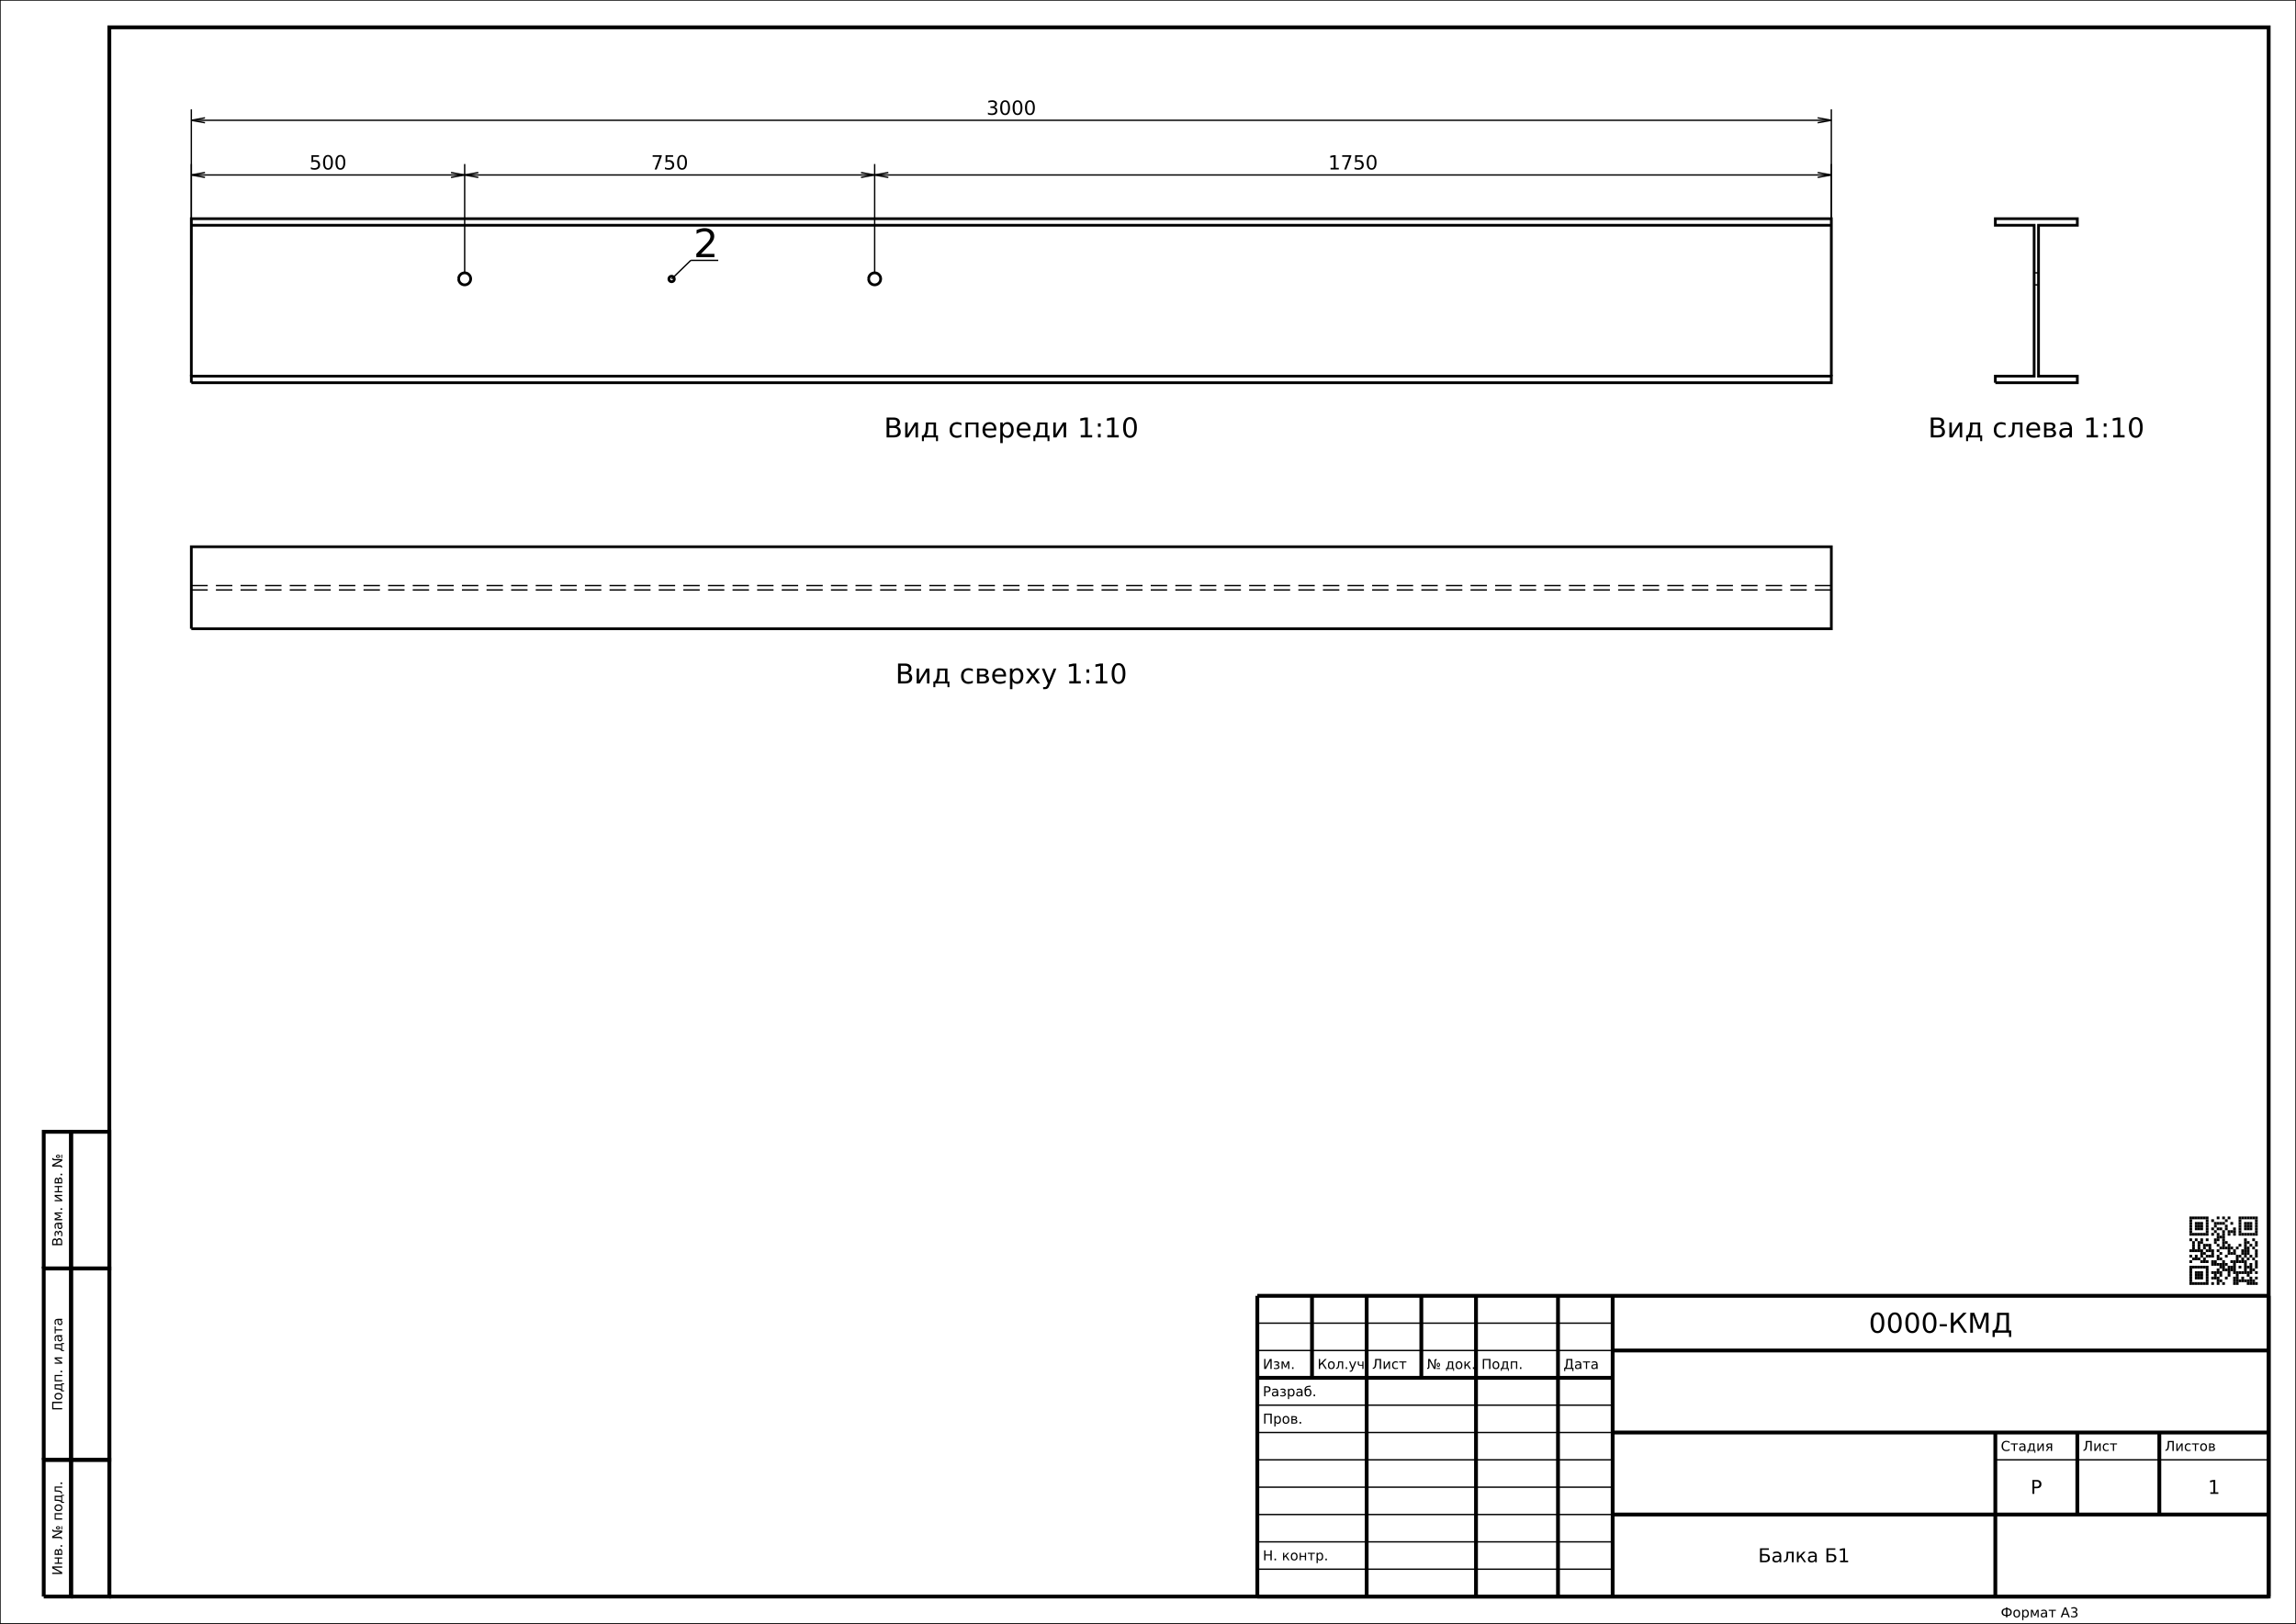
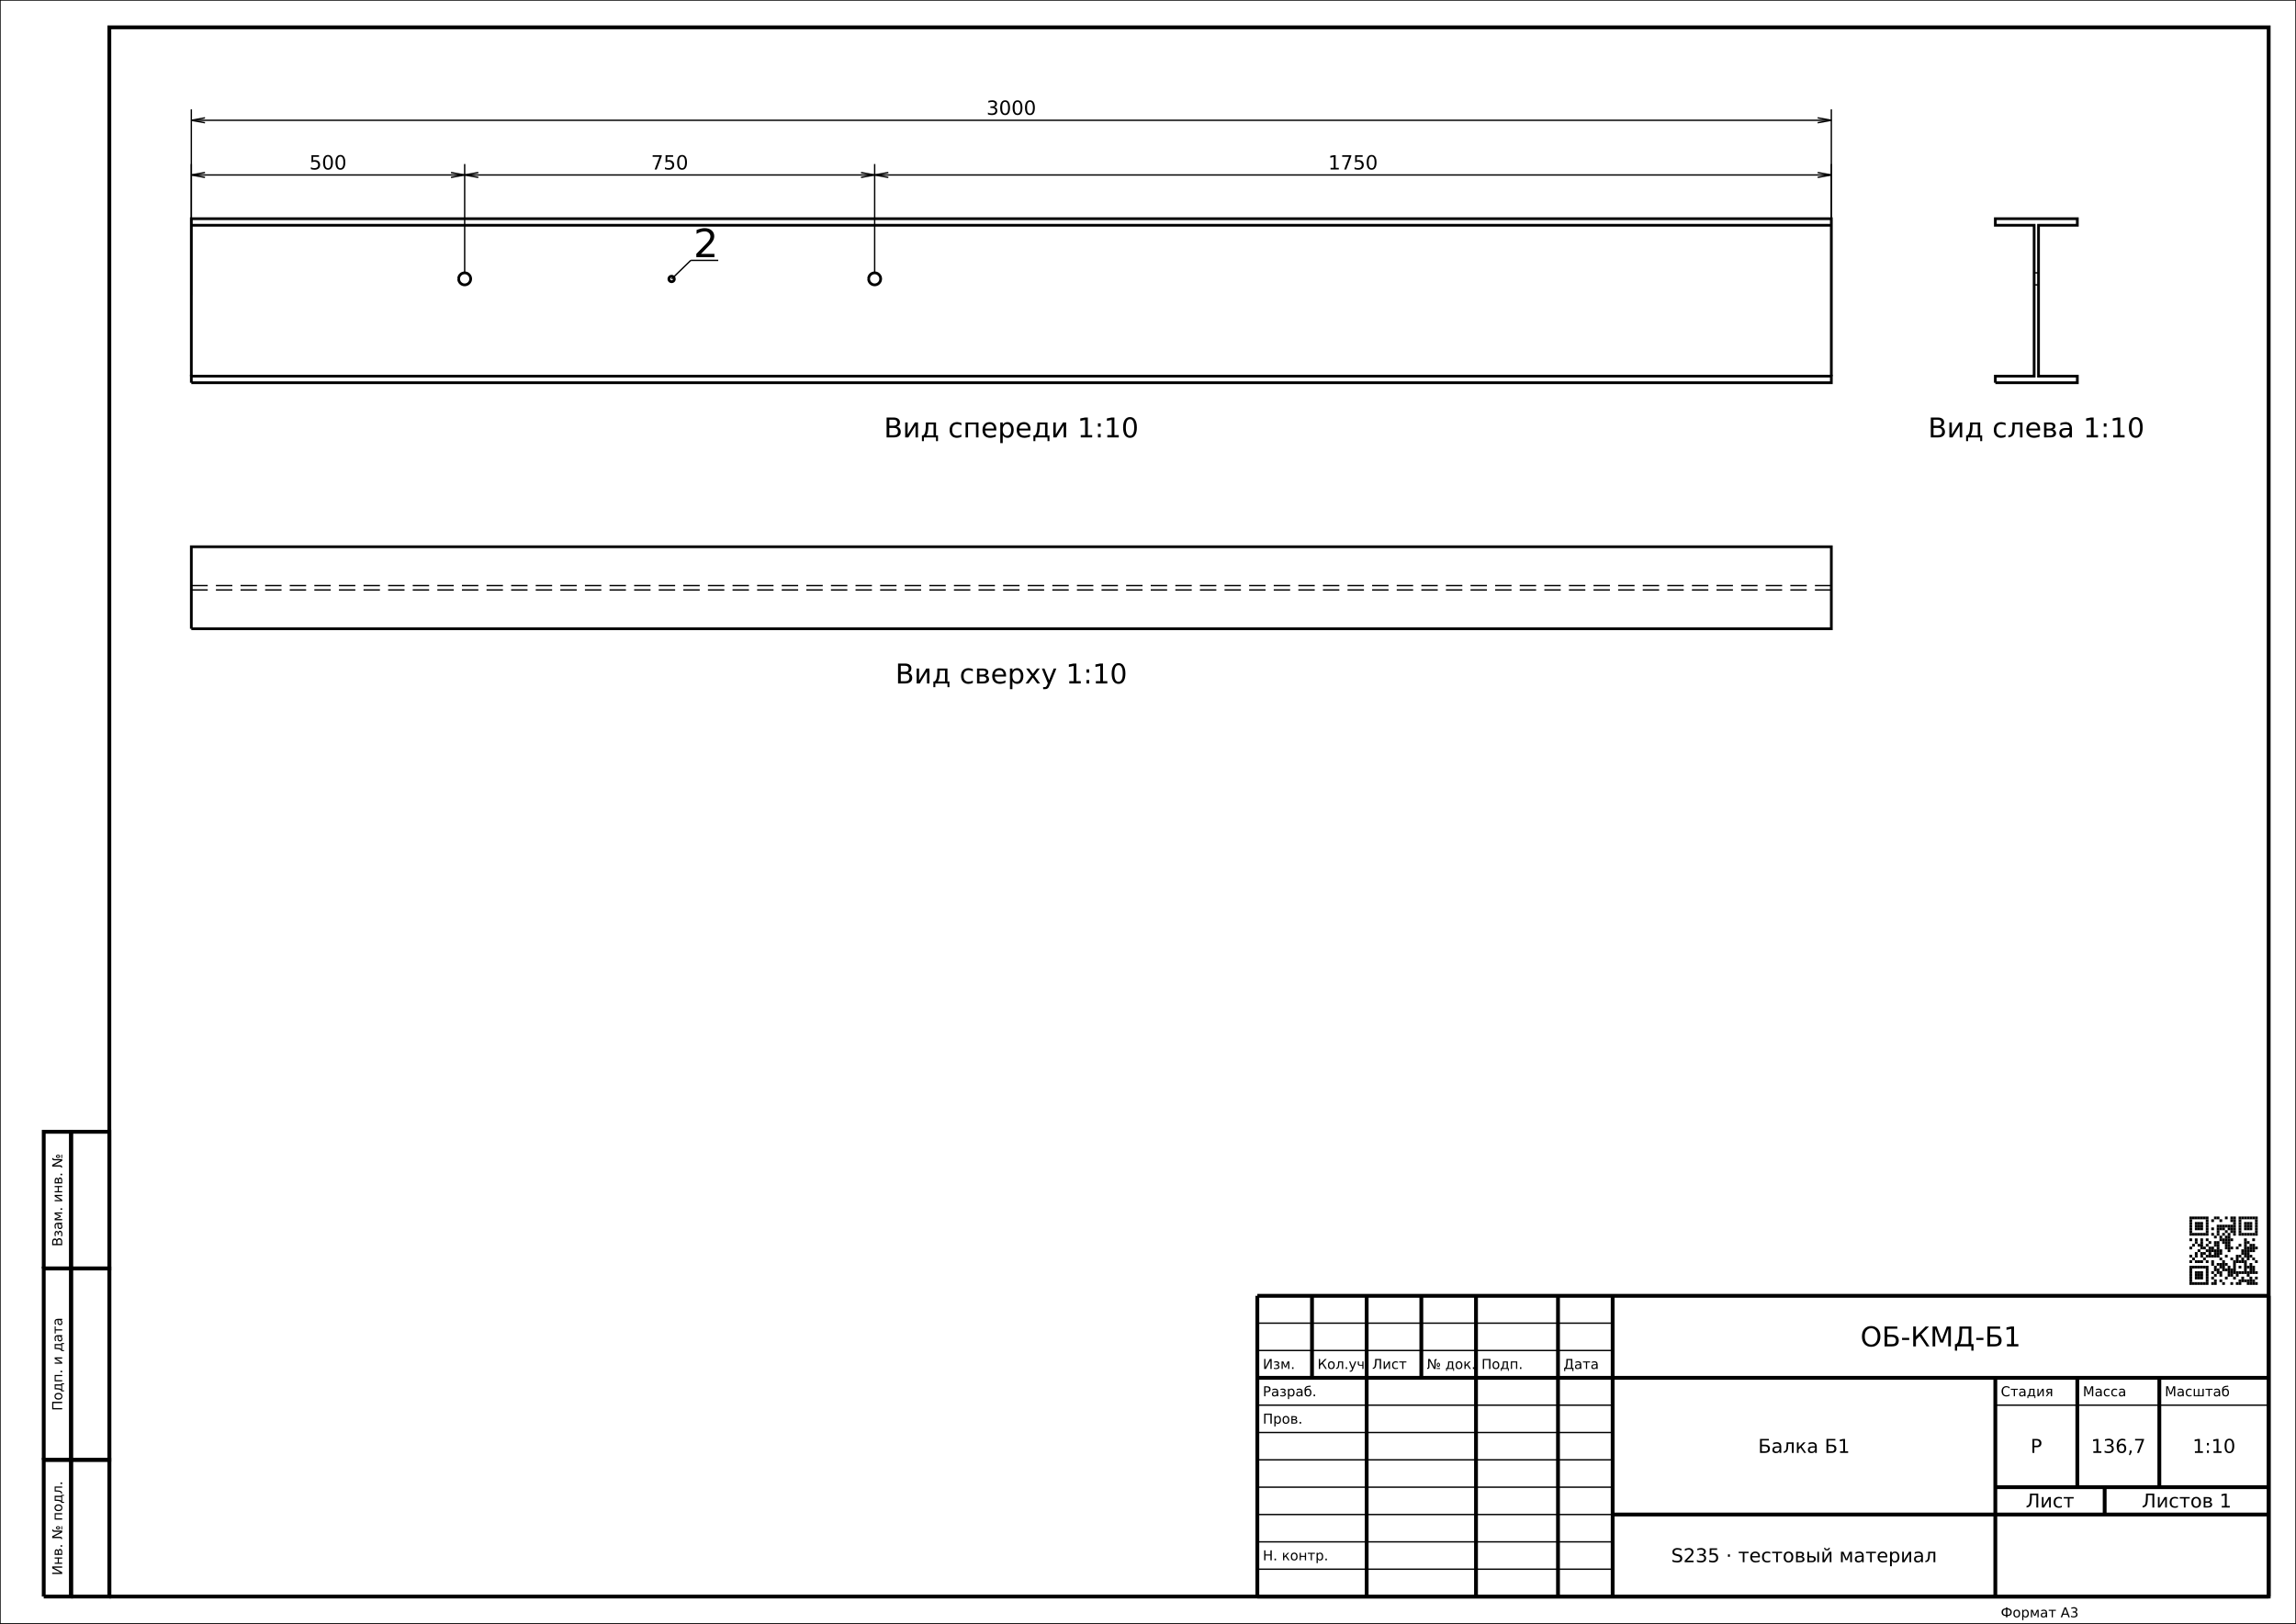
<svg xmlns="http://www.w3.org/2000/svg" width="420mm" height="297mm" viewBox="0 0 420 297" font-family="DejaVu Sans, Arial, sans-serif" data-drawing="900">
  <rect width="420" height="297" fill="#fff" />
  <polyline class="Thin" points="0,297 420,297 420,0 0,0 0,297" fill="none" stroke="#000" stroke-width="0.25" />
  <polyline class="Frame" points="20,292 415,292 415,5 20,5 20,292" fill="none" stroke="#000" stroke-width="0.7" />
  <polyline class="Frame" points="230,292 415,292" fill="none" stroke="#000" stroke-width="0.7" />
  <polyline class="Frame" points="415,292 415,237" fill="none" stroke="#000" stroke-width="0.7" />
  <polyline class="Frame" points="415,237 230,237" fill="none" stroke="#000" stroke-width="0.7" />
  <polyline class="Frame" points="230,237 230,292" fill="none" stroke="#000" stroke-width="0.7" />
  <polyline class="Thin" points="230,287 295,287" fill="none" stroke="#000" stroke-width="0.25" />
  <polyline class="Thin" points="230,282 295,282" fill="none" stroke="#000" stroke-width="0.25" />
  <polyline class="Thin" points="230,277 295,277" fill="none" stroke="#000" stroke-width="0.25" />
  <polyline class="Thin" points="230,272 295,272" fill="none" stroke="#000" stroke-width="0.25" />
  <polyline class="Thin" points="230,267 295,267" fill="none" stroke="#000" stroke-width="0.25" />
  <polyline class="Thin" points="230,262 295,262" fill="none" stroke="#000" stroke-width="0.25" />
  <polyline class="Thin" points="230,257 295,257" fill="none" stroke="#000" stroke-width="0.25" />
  <polyline class="Frame" points="230,252 295,252" fill="none" stroke="#000" stroke-width="0.7" />
  <polyline class="Thin" points="230,247 295,247" fill="none" stroke="#000" stroke-width="0.25" />
  <polyline class="Thin" points="230,242 295,242" fill="none" stroke="#000" stroke-width="0.25" />
  <polyline class="Frame" points="240,252 240,237" fill="none" stroke="#000" stroke-width="0.7" />
  <polyline class="Frame" points="260,252 260,237" fill="none" stroke="#000" stroke-width="0.7" />
  <polyline class="Frame" points="250,292 250,237" fill="none" stroke="#000" stroke-width="0.7" />
  <polyline class="Frame" points="270,292 270,237" fill="none" stroke="#000" stroke-width="0.7" />
  <polyline class="Frame" points="285,292 285,237" fill="none" stroke="#000" stroke-width="0.7" />
  <polyline class="Frame" points="295,292 295,237" fill="none" stroke="#000" stroke-width="0.7" />
-   <polyline class="Frame" points="295,247 415,247" fill="none" stroke="#000" stroke-width="0.7" />
-   <polyline class="Frame" points="295,262 415,262" fill="none" stroke="#000" stroke-width="0.7" />
-   <polyline class="Thin" points="365,267 415,267" fill="none" stroke="#000" stroke-width="0.25" />
+   <polyline class="Frame" points="295,252 415,252" fill="none" stroke="#000" stroke-width="0.7" />
+   <polyline class="Thin" points="365,257 415,257" fill="none" stroke="#000" stroke-width="0.25" />
+   <polyline class="Frame" points="365,272 415,272" fill="none" stroke="#000" stroke-width="0.7" />
  <polyline class="Frame" points="295,277 415,277" fill="none" stroke="#000" stroke-width="0.7" />
-   <polyline class="Frame" points="365,292 365,262" fill="none" stroke="#000" stroke-width="0.7" />
-   <polyline class="Frame" points="380,277 380,262" fill="none" stroke="#000" stroke-width="0.7" />
-   <polyline class="Frame" points="395,277 395,262" fill="none" stroke="#000" stroke-width="0.7" />
+   <polyline class="Frame" points="365,292 365,252" fill="none" stroke="#000" stroke-width="0.7" />
+   <polyline class="Frame" points="380,272 380,252" fill="none" stroke="#000" stroke-width="0.7" />
+   <polyline class="Frame" points="395,272 395,252" fill="none" stroke="#000" stroke-width="0.7" />
+   <polyline class="Frame" points="385,277 385,272" fill="none" stroke="#000" stroke-width="0.7" />
  <polyline class="Frame" points="8,292 13,292 13,267 8,267 8,292" fill="none" stroke="#000" stroke-width="0.7" />
  <polyline class="Frame" points="13,292 20,292 20,267 13,267 13,292" fill="none" stroke="#000" stroke-width="0.7" />
  <polyline class="Frame" points="8,267 13,267 13,232 8,232 8,267" fill="none" stroke="#000" stroke-width="0.7" />
  <polyline class="Frame" points="13,267 20,267 20,232 13,232 13,267" fill="none" stroke="#000" stroke-width="0.7" />
  <polyline class="Frame" points="8,232 13,232 13,207 8,207 8,232" fill="none" stroke="#000" stroke-width="0.7" />
  <polyline class="Frame" points="13,232 20,232 20,207 13,207 13,232" fill="none" stroke="#000" stroke-width="0.7" />
  <rect x="400.5" y="222.5" width="0.5" height="0.5" fill="#000" />
  <rect x="401" y="222.5" width="0.5" height="0.5" fill="#000" />
  <rect x="401.5" y="222.5" width="0.5" height="0.5" fill="#000" />
  <rect x="402" y="222.5" width="0.5" height="0.5" fill="#000" />
  <rect x="402.5" y="222.5" width="0.5" height="0.5" fill="#000" />
  <rect x="403" y="222.5" width="0.5" height="0.5" fill="#000" />
  <rect x="403.5" y="222.5" width="0.5" height="0.5" fill="#000" />
+   <rect x="405" y="222.5" width="0.5" height="0.5" fill="#000" />
  <rect x="405.5" y="222.5" width="0.5" height="0.5" fill="#000" />
-   <rect x="406.5" y="222.5" width="0.5" height="0.5" fill="#000" />
-   <rect x="407.5" y="222.5" width="0.5" height="0.5" fill="#000" />
+   <rect x="407" y="222.5" width="0.5" height="0.5" fill="#000" />
+   <rect x="408" y="222.5" width="0.5" height="0.5" fill="#000" />
+   <rect x="408.5" y="222.5" width="0.5" height="0.5" fill="#000" />
  <rect x="409.5" y="222.5" width="0.5" height="0.5" fill="#000" />
  <rect x="410" y="222.5" width="0.5" height="0.5" fill="#000" />
  <rect x="410.5" y="222.5" width="0.5" height="0.5" fill="#000" />
  <rect x="411" y="222.5" width="0.5" height="0.5" fill="#000" />
  <rect x="411.5" y="222.5" width="0.5" height="0.5" fill="#000" />
  <rect x="412" y="222.5" width="0.5" height="0.5" fill="#000" />
  <rect x="412.5" y="222.5" width="0.5" height="0.5" fill="#000" />
  <rect x="400.5" y="223" width="0.5" height="0.5" fill="#000" />
  <rect x="403.5" y="223" width="0.5" height="0.5" fill="#000" />
  <rect x="404.5" y="223" width="0.5" height="0.5" fill="#000" />
-   <rect x="407" y="223" width="0.5" height="0.5" fill="#000" />
+   <rect x="406" y="223" width="0.5" height="0.5" fill="#000" />
+   <rect x="408" y="223" width="0.5" height="0.5" fill="#000" />
+   <rect x="408.5" y="223" width="0.5" height="0.5" fill="#000" />
  <rect x="409.5" y="223" width="0.5" height="0.5" fill="#000" />
  <rect x="412.5" y="223" width="0.5" height="0.5" fill="#000" />
  <rect x="400.5" y="223.5" width="0.5" height="0.5" fill="#000" />
  <rect x="401.5" y="223.5" width="0.5" height="0.5" fill="#000" />
  <rect x="402" y="223.5" width="0.5" height="0.5" fill="#000" />
  <rect x="402.5" y="223.5" width="0.5" height="0.5" fill="#000" />
  <rect x="403.5" y="223.5" width="0.5" height="0.5" fill="#000" />
-   <rect x="405" y="223.5" width="0.5" height="0.5" fill="#000" />
-   <rect x="405.5" y="223.5" width="0.5" height="0.5" fill="#000" />
-   <rect x="406" y="223.5" width="0.5" height="0.5" fill="#000" />
-   <rect x="406.5" y="223.5" width="0.5" height="0.5" fill="#000" />
-   <rect x="408" y="223.5" width="0.5" height="0.5" fill="#000" />
+   <rect x="408.5" y="223.5" width="0.5" height="0.5" fill="#000" />
  <rect x="409.5" y="223.5" width="0.5" height="0.5" fill="#000" />
  <rect x="410.5" y="223.5" width="0.5" height="0.5" fill="#000" />
  <rect x="411" y="223.5" width="0.5" height="0.5" fill="#000" />
  <rect x="411.5" y="223.5" width="0.5" height="0.5" fill="#000" />
  <rect x="412.5" y="223.5" width="0.5" height="0.5" fill="#000" />
  <rect x="400.5" y="224" width="0.5" height="0.5" fill="#000" />
  <rect x="401.5" y="224" width="0.5" height="0.5" fill="#000" />
  <rect x="402" y="224" width="0.5" height="0.5" fill="#000" />
  <rect x="402.5" y="224" width="0.5" height="0.5" fill="#000" />
  <rect x="403.5" y="224" width="0.5" height="0.5" fill="#000" />
-   <rect x="405" y="224" width="0.5" height="0.5" fill="#000" />
+   <rect x="405.5" y="224" width="0.5" height="0.5" fill="#000" />
+   <rect x="406" y="224" width="0.5" height="0.5" fill="#000" />
+   <rect x="406.5" y="224" width="0.5" height="0.5" fill="#000" />
  <rect x="407" y="224" width="0.5" height="0.5" fill="#000" />
+   <rect x="407.5" y="224" width="0.5" height="0.5" fill="#000" />
+   <rect x="408" y="224" width="0.5" height="0.5" fill="#000" />
+   <rect x="408.5" y="224" width="0.5" height="0.5" fill="#000" />
  <rect x="409.5" y="224" width="0.5" height="0.5" fill="#000" />
  <rect x="410.5" y="224" width="0.5" height="0.5" fill="#000" />
  <rect x="411" y="224" width="0.5" height="0.5" fill="#000" />
  <rect x="411.5" y="224" width="0.5" height="0.5" fill="#000" />
  <rect x="412.5" y="224" width="0.5" height="0.5" fill="#000" />
  <rect x="400.5" y="224.5" width="0.5" height="0.5" fill="#000" />
  <rect x="401.5" y="224.5" width="0.5" height="0.5" fill="#000" />
  <rect x="402" y="224.5" width="0.5" height="0.5" fill="#000" />
  <rect x="402.5" y="224.5" width="0.5" height="0.5" fill="#000" />
  <rect x="403.5" y="224.5" width="0.5" height="0.5" fill="#000" />
  <rect x="404.5" y="224.5" width="0.5" height="0.5" fill="#000" />
  <rect x="405.5" y="224.5" width="0.5" height="0.5" fill="#000" />
  <rect x="406" y="224.5" width="0.5" height="0.5" fill="#000" />
-   <rect x="407" y="224.5" width="0.5" height="0.5" fill="#000" />
+   <rect x="406.5" y="224.5" width="0.5" height="0.5" fill="#000" />
+   <rect x="407.5" y="224.5" width="0.5" height="0.5" fill="#000" />
+   <rect x="408" y="224.5" width="0.5" height="0.5" fill="#000" />
  <rect x="408.5" y="224.5" width="0.5" height="0.5" fill="#000" />
  <rect x="409.5" y="224.5" width="0.5" height="0.5" fill="#000" />
  <rect x="410.5" y="224.5" width="0.5" height="0.5" fill="#000" />
  <rect x="411" y="224.5" width="0.5" height="0.5" fill="#000" />
  <rect x="411.5" y="224.5" width="0.5" height="0.5" fill="#000" />
  <rect x="412.5" y="224.5" width="0.5" height="0.5" fill="#000" />
  <rect x="400.5" y="225" width="0.5" height="0.5" fill="#000" />
  <rect x="403.5" y="225" width="0.5" height="0.5" fill="#000" />
-   <rect x="405" y="225" width="0.5" height="0.5" fill="#000" />
-   <rect x="406.5" y="225" width="0.5" height="0.5" fill="#000" />
-   <rect x="407.5" y="225" width="0.5" height="0.5" fill="#000" />
+   <rect x="405.5" y="225" width="0.5" height="0.5" fill="#000" />
+   <rect x="407" y="225" width="0.5" height="0.5" fill="#000" />
  <rect x="408" y="225" width="0.5" height="0.5" fill="#000" />
  <rect x="408.5" y="225" width="0.5" height="0.5" fill="#000" />
  <rect x="409.5" y="225" width="0.5" height="0.5" fill="#000" />
  <rect x="412.5" y="225" width="0.5" height="0.5" fill="#000" />
  <rect x="400.5" y="225.5" width="0.5" height="0.5" fill="#000" />
  <rect x="401" y="225.5" width="0.5" height="0.5" fill="#000" />
  <rect x="401.5" y="225.5" width="0.5" height="0.5" fill="#000" />
  <rect x="402" y="225.5" width="0.5" height="0.5" fill="#000" />
  <rect x="402.5" y="225.5" width="0.5" height="0.5" fill="#000" />
  <rect x="403" y="225.5" width="0.5" height="0.5" fill="#000" />
  <rect x="403.5" y="225.5" width="0.5" height="0.5" fill="#000" />
  <rect x="404.5" y="225.5" width="0.5" height="0.5" fill="#000" />
  <rect x="405.5" y="225.5" width="0.5" height="0.5" fill="#000" />
  <rect x="406.5" y="225.5" width="0.5" height="0.5" fill="#000" />
  <rect x="407.5" y="225.5" width="0.5" height="0.5" fill="#000" />
  <rect x="408.5" y="225.5" width="0.5" height="0.5" fill="#000" />
  <rect x="409.5" y="225.5" width="0.5" height="0.5" fill="#000" />
  <rect x="410" y="225.5" width="0.5" height="0.5" fill="#000" />
  <rect x="410.5" y="225.5" width="0.5" height="0.5" fill="#000" />
  <rect x="411" y="225.5" width="0.5" height="0.5" fill="#000" />
  <rect x="411.5" y="225.5" width="0.5" height="0.5" fill="#000" />
  <rect x="412" y="225.5" width="0.5" height="0.5" fill="#000" />
  <rect x="412.5" y="225.5" width="0.5" height="0.5" fill="#000" />
-   <rect x="405.5" y="226" width="0.5" height="0.5" fill="#000" />
+   <rect x="405" y="226" width="0.5" height="0.5" fill="#000" />
  <rect x="406" y="226" width="0.5" height="0.5" fill="#000" />
-   <rect x="406.5" y="226" width="0.5" height="0.5" fill="#000" />
+   <rect x="407" y="226" width="0.5" height="0.5" fill="#000" />
+   <rect x="407.5" y="226" width="0.5" height="0.5" fill="#000" />
  <rect x="400.5" y="226.5" width="0.5" height="0.5" fill="#000" />
  <rect x="401.5" y="226.5" width="0.5" height="0.5" fill="#000" />
  <rect x="402.5" y="226.5" width="0.5" height="0.5" fill="#000" />
  <rect x="403.5" y="226.5" width="0.5" height="0.5" fill="#000" />
-   <rect x="405" y="226.5" width="0.5" height="0.5" fill="#000" />
-   <rect x="405.5" y="226.5" width="0.5" height="0.5" fill="#000" />
+   <rect x="406" y="226.5" width="0.5" height="0.5" fill="#000" />
  <rect x="406.5" y="226.5" width="0.5" height="0.5" fill="#000" />
+   <rect x="407" y="226.5" width="0.5" height="0.5" fill="#000" />
+   <rect x="407.5" y="226.5" width="0.5" height="0.5" fill="#000" />
+   <rect x="408" y="226.5" width="0.5" height="0.5" fill="#000" />
  <rect x="410.5" y="226.5" width="0.5" height="0.5" fill="#000" />
  <rect x="412" y="226.5" width="0.5" height="0.5" fill="#000" />
-   <rect x="401" y="227" width="0.5" height="0.5" fill="#000" />
-   <rect x="402" y="227" width="0.5" height="0.5" fill="#000" />
+   <rect x="401.5" y="227" width="0.5" height="0.5" fill="#000" />
  <rect x="402.5" y="227" width="0.5" height="0.5" fill="#000" />
+   <rect x="404" y="227" width="0.5" height="0.5" fill="#000" />
  <rect x="405" y="227" width="0.5" height="0.5" fill="#000" />
+   <rect x="405.5" y="227" width="0.5" height="0.5" fill="#000" />
  <rect x="406.5" y="227" width="0.5" height="0.5" fill="#000" />
  <rect x="407" y="227" width="0.5" height="0.5" fill="#000" />
+   <rect x="407.5" y="227" width="0.5" height="0.5" fill="#000" />
  <rect x="410.5" y="227" width="0.5" height="0.5" fill="#000" />
  <rect x="411" y="227" width="0.5" height="0.5" fill="#000" />
-   <rect x="412.5" y="227" width="0.5" height="0.5" fill="#000" />
  <rect x="401" y="227.5" width="0.5" height="0.5" fill="#000" />
  <rect x="402" y="227.5" width="0.5" height="0.5" fill="#000" />
-   <rect x="403" y="227.5" width="0.5" height="0.5" fill="#000" />
+   <rect x="402.5" y="227.5" width="0.5" height="0.5" fill="#000" />
  <rect x="403.5" y="227.5" width="0.5" height="0.5" fill="#000" />
-   <rect x="404" y="227.5" width="0.5" height="0.5" fill="#000" />
+   <rect x="405" y="227.5" width="0.5" height="0.5" fill="#000" />
  <rect x="405.5" y="227.5" width="0.5" height="0.5" fill="#000" />
-   <rect x="406.5" y="227.5" width="0.5" height="0.5" fill="#000" />
+   <rect x="407" y="227.5" width="0.5" height="0.5" fill="#000" />
  <rect x="407.5" y="227.5" width="0.5" height="0.5" fill="#000" />
  <rect x="409.5" y="227.5" width="0.5" height="0.5" fill="#000" />
  <rect x="410.5" y="227.5" width="0.5" height="0.5" fill="#000" />
  <rect x="411.5" y="227.5" width="0.5" height="0.5" fill="#000" />
-   <rect x="412.5" y="227.5" width="0.5" height="0.5" fill="#000" />
-   <rect x="401" y="228" width="0.5" height="0.5" fill="#000" />
-   <rect x="402" y="228" width="0.5" height="0.5" fill="#000" />
+   <rect x="412" y="227.5" width="0.5" height="0.5" fill="#000" />
+   <rect x="400.5" y="228" width="0.5" height="0.5" fill="#000" />
+   <rect x="402.5" y="228" width="0.5" height="0.5" fill="#000" />
  <rect x="403" y="228" width="0.5" height="0.5" fill="#000" />
  <rect x="404" y="228" width="0.5" height="0.5" fill="#000" />
-   <rect x="406" y="228" width="0.5" height="0.5" fill="#000" />
-   <rect x="406.5" y="228" width="0.5" height="0.5" fill="#000" />
+   <rect x="404.5" y="228" width="0.5" height="0.5" fill="#000" />
+   <rect x="405.5" y="228" width="0.5" height="0.5" fill="#000" />
  <rect x="407" y="228" width="0.5" height="0.5" fill="#000" />
  <rect x="407.5" y="228" width="0.5" height="0.5" fill="#000" />
  <rect x="408" y="228" width="0.5" height="0.5" fill="#000" />
  <rect x="409" y="228" width="0.5" height="0.5" fill="#000" />
  <rect x="410.5" y="228" width="0.5" height="0.5" fill="#000" />
  <rect x="411" y="228" width="0.5" height="0.5" fill="#000" />
+   <rect x="411.5" y="228" width="0.5" height="0.5" fill="#000" />
  <rect x="412" y="228" width="0.5" height="0.5" fill="#000" />
-   <rect x="400.5" y="228.5" width="0.5" height="0.5" fill="#000" />
-   <rect x="401" y="228.5" width="0.5" height="0.5" fill="#000" />
-   <rect x="401.5" y="228.5" width="0.5" height="0.5" fill="#000" />
+   <rect x="412.5" y="228" width="0.5" height="0.5" fill="#000" />
  <rect x="402" y="228.5" width="0.5" height="0.5" fill="#000" />
-   <rect x="402.5" y="228.5" width="0.5" height="0.5" fill="#000" />
  <rect x="403.5" y="228.5" width="0.5" height="0.5" fill="#000" />
  <rect x="404" y="228.5" width="0.5" height="0.5" fill="#000" />
  <rect x="404.5" y="228.5" width="0.5" height="0.5" fill="#000" />
+   <rect x="405" y="228.5" width="0.5" height="0.5" fill="#000" />
  <rect x="405.5" y="228.5" width="0.5" height="0.5" fill="#000" />
+   <rect x="406" y="228.5" width="0.5" height="0.5" fill="#000" />
  <rect x="407.5" y="228.5" width="0.5" height="0.5" fill="#000" />
-   <rect x="408.5" y="228.5" width="0.5" height="0.5" fill="#000" />
  <rect x="410" y="228.5" width="0.5" height="0.5" fill="#000" />
  <rect x="410.5" y="228.5" width="0.5" height="0.5" fill="#000" />
  <rect x="411" y="228.5" width="0.5" height="0.5" fill="#000" />
-   <rect x="412.5" y="228.5" width="0.5" height="0.5" fill="#000" />
+   <rect x="411.5" y="228.5" width="0.5" height="0.5" fill="#000" />
+   <rect x="412" y="228.5" width="0.5" height="0.5" fill="#000" />
+   <rect x="401.5" y="229" width="0.5" height="0.5" fill="#000" />
  <rect x="402.5" y="229" width="0.5" height="0.5" fill="#000" />
  <rect x="403" y="229" width="0.5" height="0.5" fill="#000" />
-   <rect x="404.5" y="229" width="0.5" height="0.5" fill="#000" />
+   <rect x="404" y="229" width="0.5" height="0.5" fill="#000" />
+   <rect x="405" y="229" width="0.5" height="0.5" fill="#000" />
+   <rect x="405.5" y="229" width="0.5" height="0.5" fill="#000" />
  <rect x="406" y="229" width="0.5" height="0.5" fill="#000" />
-   <rect x="407.5" y="229" width="0.5" height="0.5" fill="#000" />
-   <rect x="408" y="229" width="0.5" height="0.5" fill="#000" />
-   <rect x="408.5" y="229" width="0.5" height="0.5" fill="#000" />
  <rect x="410" y="229" width="0.5" height="0.5" fill="#000" />
  <rect x="410.5" y="229" width="0.5" height="0.5" fill="#000" />
  <rect x="411" y="229" width="0.5" height="0.5" fill="#000" />
-   <rect x="412.5" y="229" width="0.5" height="0.5" fill="#000" />
  <rect x="400.5" y="229.5" width="0.5" height="0.5" fill="#000" />
  <rect x="401.5" y="229.5" width="0.5" height="0.5" fill="#000" />
  <rect x="402.5" y="229.5" width="0.5" height="0.5" fill="#000" />
  <rect x="403.5" y="229.5" width="0.5" height="0.5" fill="#000" />
  <rect x="404" y="229.5" width="0.5" height="0.5" fill="#000" />
  <rect x="404.5" y="229.5" width="0.5" height="0.5" fill="#000" />
+   <rect x="405" y="229.5" width="0.5" height="0.5" fill="#000" />
  <rect x="405.5" y="229.5" width="0.5" height="0.5" fill="#000" />
  <rect x="407" y="229.5" width="0.5" height="0.5" fill="#000" />
  <rect x="409" y="229.5" width="0.5" height="0.5" fill="#000" />
  <rect x="409.5" y="229.5" width="0.5" height="0.5" fill="#000" />
  <rect x="410.5" y="229.5" width="0.5" height="0.5" fill="#000" />
+   <rect x="411" y="229.5" width="0.5" height="0.5" fill="#000" />
  <rect x="411.5" y="229.5" width="0.5" height="0.5" fill="#000" />
-   <rect x="412.5" y="229.5" width="0.5" height="0.5" fill="#000" />
  <rect x="401" y="230" width="0.5" height="0.5" fill="#000" />
-   <rect x="401.5" y="230" width="0.5" height="0.5" fill="#000" />
-   <rect x="402" y="230" width="0.5" height="0.5" fill="#000" />
  <rect x="403" y="230" width="0.5" height="0.5" fill="#000" />
-   <rect x="405.5" y="230" width="0.5" height="0.5" fill="#000" />
  <rect x="406" y="230" width="0.5" height="0.5" fill="#000" />
+   <rect x="408" y="230" width="0.5" height="0.5" fill="#000" />
  <rect x="409" y="230" width="0.5" height="0.5" fill="#000" />
  <rect x="410" y="230" width="0.5" height="0.5" fill="#000" />
  <rect x="411" y="230" width="0.5" height="0.5" fill="#000" />
  <rect x="412" y="230" width="0.5" height="0.5" fill="#000" />
  <rect x="400.5" y="230.5" width="0.5" height="0.5" fill="#000" />
+   <rect x="401.5" y="230.5" width="0.5" height="0.5" fill="#000" />
+   <rect x="402" y="230.5" width="0.5" height="0.5" fill="#000" />
  <rect x="402.5" y="230.5" width="0.5" height="0.5" fill="#000" />
-   <rect x="403" y="230.5" width="0.5" height="0.5" fill="#000" />
  <rect x="403.5" y="230.5" width="0.5" height="0.5" fill="#000" />
  <rect x="404.5" y="230.5" width="0.5" height="0.5" fill="#000" />
-   <rect x="405" y="230.5" width="0.5" height="0.5" fill="#000" />
  <rect x="406.5" y="230.5" width="0.5" height="0.5" fill="#000" />
-   <rect x="408" y="230.5" width="0.5" height="0.5" fill="#000" />
  <rect x="408.5" y="230.5" width="0.5" height="0.5" fill="#000" />
  <rect x="409" y="230.5" width="0.5" height="0.5" fill="#000" />
  <rect x="409.5" y="230.5" width="0.5" height="0.5" fill="#000" />
  <rect x="410" y="230.5" width="0.5" height="0.5" fill="#000" />
  <rect x="410.5" y="230.5" width="0.5" height="0.5" fill="#000" />
  <rect x="412.5" y="230.5" width="0.5" height="0.5" fill="#000" />
  <rect x="404.5" y="231" width="0.5" height="0.5" fill="#000" />
-   <rect x="405" y="231" width="0.5" height="0.5" fill="#000" />
  <rect x="405.5" y="231" width="0.5" height="0.5" fill="#000" />
  <rect x="406" y="231" width="0.5" height="0.5" fill="#000" />
  <rect x="406.5" y="231" width="0.5" height="0.5" fill="#000" />
  <rect x="407" y="231" width="0.5" height="0.5" fill="#000" />
  <rect x="408.5" y="231" width="0.5" height="0.5" fill="#000" />
  <rect x="410.5" y="231" width="0.5" height="0.5" fill="#000" />
  <rect x="411.5" y="231" width="0.5" height="0.5" fill="#000" />
-   <rect x="412.5" y="231" width="0.5" height="0.5" fill="#000" />
  <rect x="400.5" y="231.5" width="0.5" height="0.5" fill="#000" />
  <rect x="401" y="231.5" width="0.5" height="0.5" fill="#000" />
  <rect x="401.5" y="231.5" width="0.5" height="0.5" fill="#000" />
  <rect x="402" y="231.5" width="0.5" height="0.5" fill="#000" />
  <rect x="402.5" y="231.5" width="0.5" height="0.5" fill="#000" />
  <rect x="403" y="231.5" width="0.5" height="0.5" fill="#000" />
  <rect x="403.5" y="231.5" width="0.5" height="0.5" fill="#000" />
+   <rect x="405" y="231.5" width="0.5" height="0.5" fill="#000" />
  <rect x="406" y="231.5" width="0.5" height="0.5" fill="#000" />
  <rect x="406.5" y="231.5" width="0.5" height="0.5" fill="#000" />
  <rect x="407.5" y="231.5" width="0.5" height="0.5" fill="#000" />
-   <rect x="408" y="231.5" width="0.5" height="0.5" fill="#000" />
  <rect x="408.5" y="231.5" width="0.5" height="0.5" fill="#000" />
  <rect x="409.5" y="231.5" width="0.5" height="0.5" fill="#000" />
  <rect x="410.5" y="231.5" width="0.5" height="0.5" fill="#000" />
  <rect x="411" y="231.5" width="0.5" height="0.5" fill="#000" />
  <rect x="411.5" y="231.5" width="0.5" height="0.5" fill="#000" />
-   <rect x="412.5" y="231.5" width="0.5" height="0.5" fill="#000" />
+   <rect x="412" y="231.5" width="0.5" height="0.5" fill="#000" />
  <rect x="400.5" y="232" width="0.5" height="0.5" fill="#000" />
  <rect x="403.5" y="232" width="0.5" height="0.5" fill="#000" />
+   <rect x="405" y="232" width="0.5" height="0.5" fill="#000" />
  <rect x="405.5" y="232" width="0.5" height="0.5" fill="#000" />
  <rect x="406.5" y="232" width="0.5" height="0.5" fill="#000" />
  <rect x="407" y="232" width="0.5" height="0.5" fill="#000" />
  <rect x="407.5" y="232" width="0.5" height="0.5" fill="#000" />
  <rect x="408" y="232" width="0.5" height="0.5" fill="#000" />
  <rect x="408.5" y="232" width="0.5" height="0.5" fill="#000" />
  <rect x="410.5" y="232" width="0.5" height="0.5" fill="#000" />
  <rect x="411.5" y="232" width="0.5" height="0.5" fill="#000" />
  <rect x="412" y="232" width="0.5" height="0.5" fill="#000" />
  <rect x="400.5" y="232.5" width="0.5" height="0.5" fill="#000" />
  <rect x="401.5" y="232.5" width="0.5" height="0.5" fill="#000" />
  <rect x="402" y="232.5" width="0.5" height="0.5" fill="#000" />
  <rect x="402.5" y="232.5" width="0.5" height="0.5" fill="#000" />
  <rect x="403.5" y="232.5" width="0.5" height="0.5" fill="#000" />
  <rect x="404.5" y="232.5" width="0.5" height="0.5" fill="#000" />
-   <rect x="405" y="232.5" width="0.5" height="0.5" fill="#000" />
  <rect x="405.5" y="232.5" width="0.5" height="0.5" fill="#000" />
  <rect x="406" y="232.5" width="0.5" height="0.5" fill="#000" />
  <rect x="407.5" y="232.5" width="0.5" height="0.5" fill="#000" />
+   <rect x="408" y="232.5" width="0.5" height="0.5" fill="#000" />
  <rect x="408.5" y="232.5" width="0.5" height="0.5" fill="#000" />
  <rect x="409" y="232.5" width="0.5" height="0.5" fill="#000" />
  <rect x="409.5" y="232.5" width="0.5" height="0.5" fill="#000" />
  <rect x="410" y="232.5" width="0.5" height="0.5" fill="#000" />
  <rect x="410.5" y="232.5" width="0.5" height="0.5" fill="#000" />
  <rect x="411" y="232.5" width="0.5" height="0.5" fill="#000" />
  <rect x="411.5" y="232.5" width="0.5" height="0.5" fill="#000" />
+   <rect x="412" y="232.5" width="0.5" height="0.5" fill="#000" />
  <rect x="412.5" y="232.5" width="0.5" height="0.5" fill="#000" />
  <rect x="400.5" y="233" width="0.5" height="0.5" fill="#000" />
  <rect x="401.5" y="233" width="0.5" height="0.5" fill="#000" />
  <rect x="402" y="233" width="0.5" height="0.5" fill="#000" />
  <rect x="402.5" y="233" width="0.5" height="0.5" fill="#000" />
  <rect x="403.5" y="233" width="0.5" height="0.5" fill="#000" />
  <rect x="405" y="233" width="0.5" height="0.5" fill="#000" />
  <rect x="406" y="233" width="0.5" height="0.5" fill="#000" />
  <rect x="407.5" y="233" width="0.5" height="0.5" fill="#000" />
+   <rect x="408" y="233" width="0.5" height="0.5" fill="#000" />
  <rect x="409" y="233" width="0.5" height="0.5" fill="#000" />
  <rect x="411" y="233" width="0.5" height="0.5" fill="#000" />
  <rect x="400.5" y="233.5" width="0.5" height="0.5" fill="#000" />
  <rect x="401.5" y="233.5" width="0.5" height="0.5" fill="#000" />
  <rect x="402" y="233.5" width="0.5" height="0.5" fill="#000" />
  <rect x="402.5" y="233.5" width="0.5" height="0.5" fill="#000" />
  <rect x="403.5" y="233.5" width="0.5" height="0.5" fill="#000" />
  <rect x="404.5" y="233.5" width="0.5" height="0.5" fill="#000" />
-   <rect x="405" y="233.5" width="0.5" height="0.5" fill="#000" />
-   <rect x="405.5" y="233.5" width="0.5" height="0.5" fill="#000" />
  <rect x="407" y="233.5" width="0.5" height="0.5" fill="#000" />
  <rect x="408.5" y="233.5" width="0.5" height="0.5" fill="#000" />
-   <rect x="409" y="233.5" width="0.5" height="0.5" fill="#000" />
  <rect x="410" y="233.5" width="0.5" height="0.5" fill="#000" />
  <rect x="411.5" y="233.5" width="0.5" height="0.5" fill="#000" />
  <rect x="412.5" y="233.5" width="0.5" height="0.5" fill="#000" />
  <rect x="400.5" y="234" width="0.5" height="0.5" fill="#000" />
  <rect x="403.5" y="234" width="0.5" height="0.5" fill="#000" />
-   <rect x="405.5" y="234" width="0.5" height="0.5" fill="#000" />
+   <rect x="405" y="234" width="0.5" height="0.5" fill="#000" />
  <rect x="406" y="234" width="0.5" height="0.5" fill="#000" />
-   <rect x="408.5" y="234" width="0.5" height="0.5" fill="#000" />
-   <rect x="409" y="234" width="0.5" height="0.5" fill="#000" />
  <rect x="409.5" y="234" width="0.5" height="0.5" fill="#000" />
  <rect x="410" y="234" width="0.5" height="0.5" fill="#000" />
  <rect x="410.5" y="234" width="0.5" height="0.5" fill="#000" />
  <rect x="411" y="234" width="0.5" height="0.5" fill="#000" />
  <rect x="411.5" y="234" width="0.5" height="0.5" fill="#000" />
  <rect x="412" y="234" width="0.5" height="0.5" fill="#000" />
  <rect x="400.5" y="234.5" width="0.5" height="0.5" fill="#000" />
  <rect x="401" y="234.5" width="0.5" height="0.5" fill="#000" />
  <rect x="401.5" y="234.5" width="0.5" height="0.5" fill="#000" />
  <rect x="402" y="234.5" width="0.5" height="0.5" fill="#000" />
  <rect x="402.5" y="234.5" width="0.5" height="0.5" fill="#000" />
  <rect x="403" y="234.5" width="0.5" height="0.5" fill="#000" />
  <rect x="403.5" y="234.5" width="0.5" height="0.5" fill="#000" />
  <rect x="404.5" y="234.5" width="0.5" height="0.5" fill="#000" />
-   <rect x="405.5" y="234.5" width="0.5" height="0.5" fill="#000" />
+   <rect x="405" y="234.5" width="0.5" height="0.5" fill="#000" />
  <rect x="406.5" y="234.5" width="0.5" height="0.5" fill="#000" />
-   <rect x="408.5" y="234.5" width="0.5" height="0.5" fill="#000" />
+   <rect x="408" y="234.5" width="0.5" height="0.5" fill="#000" />
  <rect x="409" y="234.5" width="0.5" height="0.5" fill="#000" />
+   <rect x="409.5" y="234.5" width="0.5" height="0.5" fill="#000" />
  <rect x="411" y="234.5" width="0.5" height="0.5" fill="#000" />
  <rect x="411.5" y="234.5" width="0.5" height="0.5" fill="#000" />
  <rect x="412" y="234.5" width="0.5" height="0.5" fill="#000" />
  <rect x="412.5" y="234.5" width="0.5" height="0.5" fill="#000" />
  <g class="view" data-view="1">
    <polyline class="Visible" data-object="8" points="35,70 35,68.8 335,68.8 335,70 35,70" fill="none" stroke="#000" stroke-width="0.5" />
    <polyline class="Visible" data-object="8" points="35,68.8 35,40 335,40 335,68.8" fill="none" stroke="#000" stroke-width="0.5" />
    <polyline class="Visible" data-object="8" points="35,41.2 335,41.2" fill="none" stroke="#000" stroke-width="0.5" />
    <polyline class="Visible" data-object="8" points="83.9,51.003 83.921,50.786 83.982,50.583 84.081,50.395 84.219,50.226 84.387,50.087 84.574,49.986 84.783,49.922 85,49.9 85.217,49.922 85.42,49.983 85.613,50.087 85.777,50.221 85.915,50.39 86.015,50.577 86.078,50.779 86.1,50.997 86.08,51.208 86.018,51.417 85.919,51.605 85.781,51.774 85.618,51.91 85.426,52.014 85.217,52.078 85,52.1 84.789,52.08 84.58,52.017 84.393,51.917 84.223,51.779 84.088,51.616 83.985,51.423 83.922,51.221 83.9,51.003" fill="none" stroke="#000" stroke-width="0.5" />
    <polyline class="Visible" data-object="8" points="158.9,51.003 158.922,51.221 158.985,51.423 159.085,51.61 159.223,51.779 159.393,51.917 159.586,52.019 159.789,52.08 160.007,52.1 160.217,52.078 160.426,52.014 160.618,51.91 160.781,51.774 160.919,51.605 161.018,51.417 161.08,51.208 161.1,50.997 161.078,50.779 161.013,50.571 160.908,50.379 160.772,50.216 160.602,50.079 160.414,49.981 160.204,49.919 159.993,49.9 159.783,49.922 159.574,49.986 159.382,50.09 159.219,50.226 159.081,50.395 158.982,50.583 158.921,50.786 158.9,51.003" fill="none" stroke="#000" stroke-width="0.5" />
    <polyline class="Visible" points="123.358,51.023 123.354,50.958 123.341,50.893 123.32,50.832 123.291,50.773 123.255,50.719 123.211,50.669 123.162,50.626 123.108,50.59 123.049,50.561 122.987,50.54 122.923,50.527 122.858,50.523 122.793,50.527 122.728,50.54 122.666,50.561 122.608,50.59 122.553,50.626 122.504,50.669 122.461,50.719 122.425,50.773 122.396,50.832 122.375,50.893 122.362,50.958 122.358,51.023 122.362,51.088 122.375,51.152 122.396,51.214 122.425,51.273 122.461,51.327 122.504,51.376 122.553,51.42 122.608,51.456 122.666,51.485 122.728,51.506 122.793,51.519 122.858,51.523 122.923,51.519 122.987,51.506 123.049,51.485 123.108,51.456 123.162,51.42 123.211,51.376 123.255,51.327 123.291,51.273 123.32,51.214 123.341,51.152 123.354,51.088 123.358,51.023" fill="none" stroke="#000" stroke-width="0.5" />
    <polyline class="Thin" data-object="8" points="122.858,51.023 126.358,47.623" fill="none" stroke="#000" stroke-width="0.25" />
    <polyline class="Thin" data-object="8" points="126.358,47.623 131.386,47.623" fill="none" stroke="#000" stroke-width="0.25" />
    <text x="185" y="80" font-size="5" text-anchor="middle" fill="#000">Вид спереди 1:10</text>
    <text x="126.858" y="47.023" font-size="7.143" text-anchor="start" fill="#000" data-object="8">2</text>
  </g>
  <g class="view" data-view="2">
    <polyline class="Hidden" data-object="8" points="35,107.9 335,107.9" fill="none" stroke="#000" stroke-width="0.25" stroke-dasharray="3 1.5" />
    <polyline class="Hidden" data-object="8" points="35,107.1 335,107.1" fill="none" stroke="#000" stroke-width="0.25" stroke-dasharray="3 1.5" />
    <polyline class="Visible" data-object="8" points="35,115 35,100 335,100 335,115 35,115" fill="none" stroke="#000" stroke-width="0.5" />
    <text x="185" y="125" font-size="5" text-anchor="middle" fill="#000">Вид сверху 1:10</text>
  </g>
  <g class="view" data-view="3">
    <polyline class="Hidden" data-object="8" points="372.1,52.1 372.9,52.1" fill="none" stroke="#000" stroke-width="0.25" stroke-dasharray="3 1.5" />
    <polyline class="Hidden" data-object="8" points="372.1,49.9 372.9,49.9" fill="none" stroke="#000" stroke-width="0.25" stroke-dasharray="3 1.5" />
    <polyline class="Visible" data-object="8" points="365,70 365,68.8 372.1,68.8 372.1,41.2 365,41.2 365,40 380,40 380,41.2 372.9,41.2 372.9,68.8 380,68.8 380,70 365,70" fill="none" stroke="#000" stroke-width="0.5" />
    <text x="372.5" y="80" font-size="5" text-anchor="middle" fill="#000">Вид слева 1:10</text>
  </g>
  <g class="dimension" data-dimension="1" data-view="1">
    <polyline class="Thin" points="35,54 35,20" fill="none" stroke="#000" stroke-width="0.25" />
    <polyline class="Thin" points="335,54 335,20" fill="none" stroke="#000" stroke-width="0.25" />
    <polyline class="Thin" points="35,22 335,22" fill="none" stroke="#000" stroke-width="0.25" />
    <polyline class="Thin" points="37.5,22.45 35,22 37.5,21.55" fill="none" stroke="#000" stroke-width="0.25" />
    <polyline class="Thin" points="332.5,21.55 335,22 332.5,22.45" fill="none" stroke="#000" stroke-width="0.25" />
    <text x="185" y="21" font-size="3.571" text-anchor="middle" fill="#000">3000</text>
  </g>
  <g class="dimension" data-dimension="2" data-view="1">
    <polyline class="Thin" points="35,54 35,30" fill="none" stroke="#000" stroke-width="0.25" />
    <polyline class="Thin" points="85,50 85,30" fill="none" stroke="#000" stroke-width="0.25" />
    <polyline class="Thin" points="160,50 160,30" fill="none" stroke="#000" stroke-width="0.25" />
    <polyline class="Thin" points="335,54 335,30" fill="none" stroke="#000" stroke-width="0.25" />
    <polyline class="Thin" points="35,32 85,32" fill="none" stroke="#000" stroke-width="0.25" />
    <polyline class="Thin" points="37.5,32.45 35,32 37.5,31.55" fill="none" stroke="#000" stroke-width="0.25" />
    <polyline class="Thin" points="82.5,31.55 85,32 82.5,32.45" fill="none" stroke="#000" stroke-width="0.25" />
    <polyline class="Thin" points="85,32 160,32" fill="none" stroke="#000" stroke-width="0.25" />
    <polyline class="Thin" points="87.5,32.45 85,32 87.5,31.55" fill="none" stroke="#000" stroke-width="0.25" />
    <polyline class="Thin" points="157.5,31.55 160,32 157.5,32.45" fill="none" stroke="#000" stroke-width="0.25" />
    <polyline class="Thin" points="160,32 335,32" fill="none" stroke="#000" stroke-width="0.25" />
    <polyline class="Thin" points="162.5,32.45 160,32 162.5,31.55" fill="none" stroke="#000" stroke-width="0.25" />
    <polyline class="Thin" points="332.5,31.55 335,32 332.5,32.45" fill="none" stroke="#000" stroke-width="0.25" />
    <text x="60" y="31" font-size="3.571" text-anchor="middle" fill="#000">500</text>
    <text x="122.5" y="31" font-size="3.571" text-anchor="middle" fill="#000">750</text>
    <text x="247.5" y="31" font-size="3.571" text-anchor="middle" fill="#000">1750</text>
  </g>
  <text x="231" y="250.375" font-size="2.5" text-anchor="start" fill="#000">Изм.</text>
  <text x="241" y="250.375" font-size="2.5" text-anchor="start" fill="#000">Кол.уч</text>
  <text x="251" y="250.375" font-size="2.5" text-anchor="start" fill="#000">Лист</text>
  <text x="261" y="250.375" font-size="2.5" text-anchor="start" fill="#000">№ док.</text>
  <text x="271" y="250.375" font-size="2.5" text-anchor="start" fill="#000">Подп.</text>
  <text x="286" y="250.375" font-size="2.5" text-anchor="start" fill="#000">Дата</text>
  <text x="231" y="255.375" font-size="2.5" text-anchor="start" fill="#000">Разраб.</text>
  <text x="231" y="260.375" font-size="2.5" text-anchor="start" fill="#000">Пров.</text>
  <text x="231" y="285.375" font-size="2.5" text-anchor="start" fill="#000">Н. контр.</text>
-   <text x="366" y="265.375" font-size="2.5" text-anchor="start" fill="#000">Стадия</text>
-   <text x="381" y="265.375" font-size="2.5" text-anchor="start" fill="#000">Лист</text>
-   <text x="396" y="265.375" font-size="2.5" text-anchor="start" fill="#000">Листов</text>
-   <text x="355" y="243.75" font-size="5" text-anchor="middle" fill="#000">0000-КМД</text>
-   <text x="330" y="285.725" font-size="3.5" text-anchor="middle" fill="#000">Балка Б1</text>
-   <text x="372.5" y="273.225" font-size="3.5" text-anchor="middle" fill="#000">Р</text>
-   <text x="405" y="273.225" font-size="3.5" text-anchor="middle" fill="#000">1</text>
+   <text x="366" y="255.375" font-size="2.5" text-anchor="start" fill="#000">Стадия</text>
+   <text x="381" y="255.375" font-size="2.5" text-anchor="start" fill="#000">Масса</text>
+   <text x="396" y="255.375" font-size="2.5" text-anchor="start" fill="#000">Масштаб</text>
+   <text x="355" y="246.25" font-size="5" text-anchor="middle" fill="#000">ОБ-КМД-Б1</text>
+   <text x="330" y="265.725" font-size="3.5" text-anchor="middle" fill="#000">Балка Б1</text>
+   <text x="372.5" y="265.725" font-size="3.5" text-anchor="middle" fill="#000">Р</text>
+   <text x="375" y="275.725" font-size="3.5" text-anchor="middle" fill="#000">Лист</text>
+   <text x="400" y="275.725" font-size="3.5" text-anchor="middle" fill="#000">Листов 1</text>
+   <text x="330" y="285.725" font-size="3.5" text-anchor="middle" fill="#000">S235 · тестовый материал</text>
+   <text x="387.5" y="265.725" font-size="3.5" text-anchor="middle" fill="#000">136,7</text>
+   <text x="405" y="265.725" font-size="3.5" text-anchor="middle" fill="#000">1:10</text>
  <text x="366" y="295.8" font-size="2.5" text-anchor="start" fill="#000">Формат A3</text>
  <text x="11.375" y="279.5" font-size="2.5" text-anchor="middle" fill="#000" transform="rotate(-90 11.375 279.5)">Инв. № подл.</text>
  <text x="11.375" y="249.5" font-size="2.5" text-anchor="middle" fill="#000" transform="rotate(-90 11.375 249.5)">Подп. и дата</text>
  <text x="11.375" y="219.5" font-size="2.5" text-anchor="middle" fill="#000" transform="rotate(-90 11.375 219.5)">Взам. инв. №</text>
</svg>
